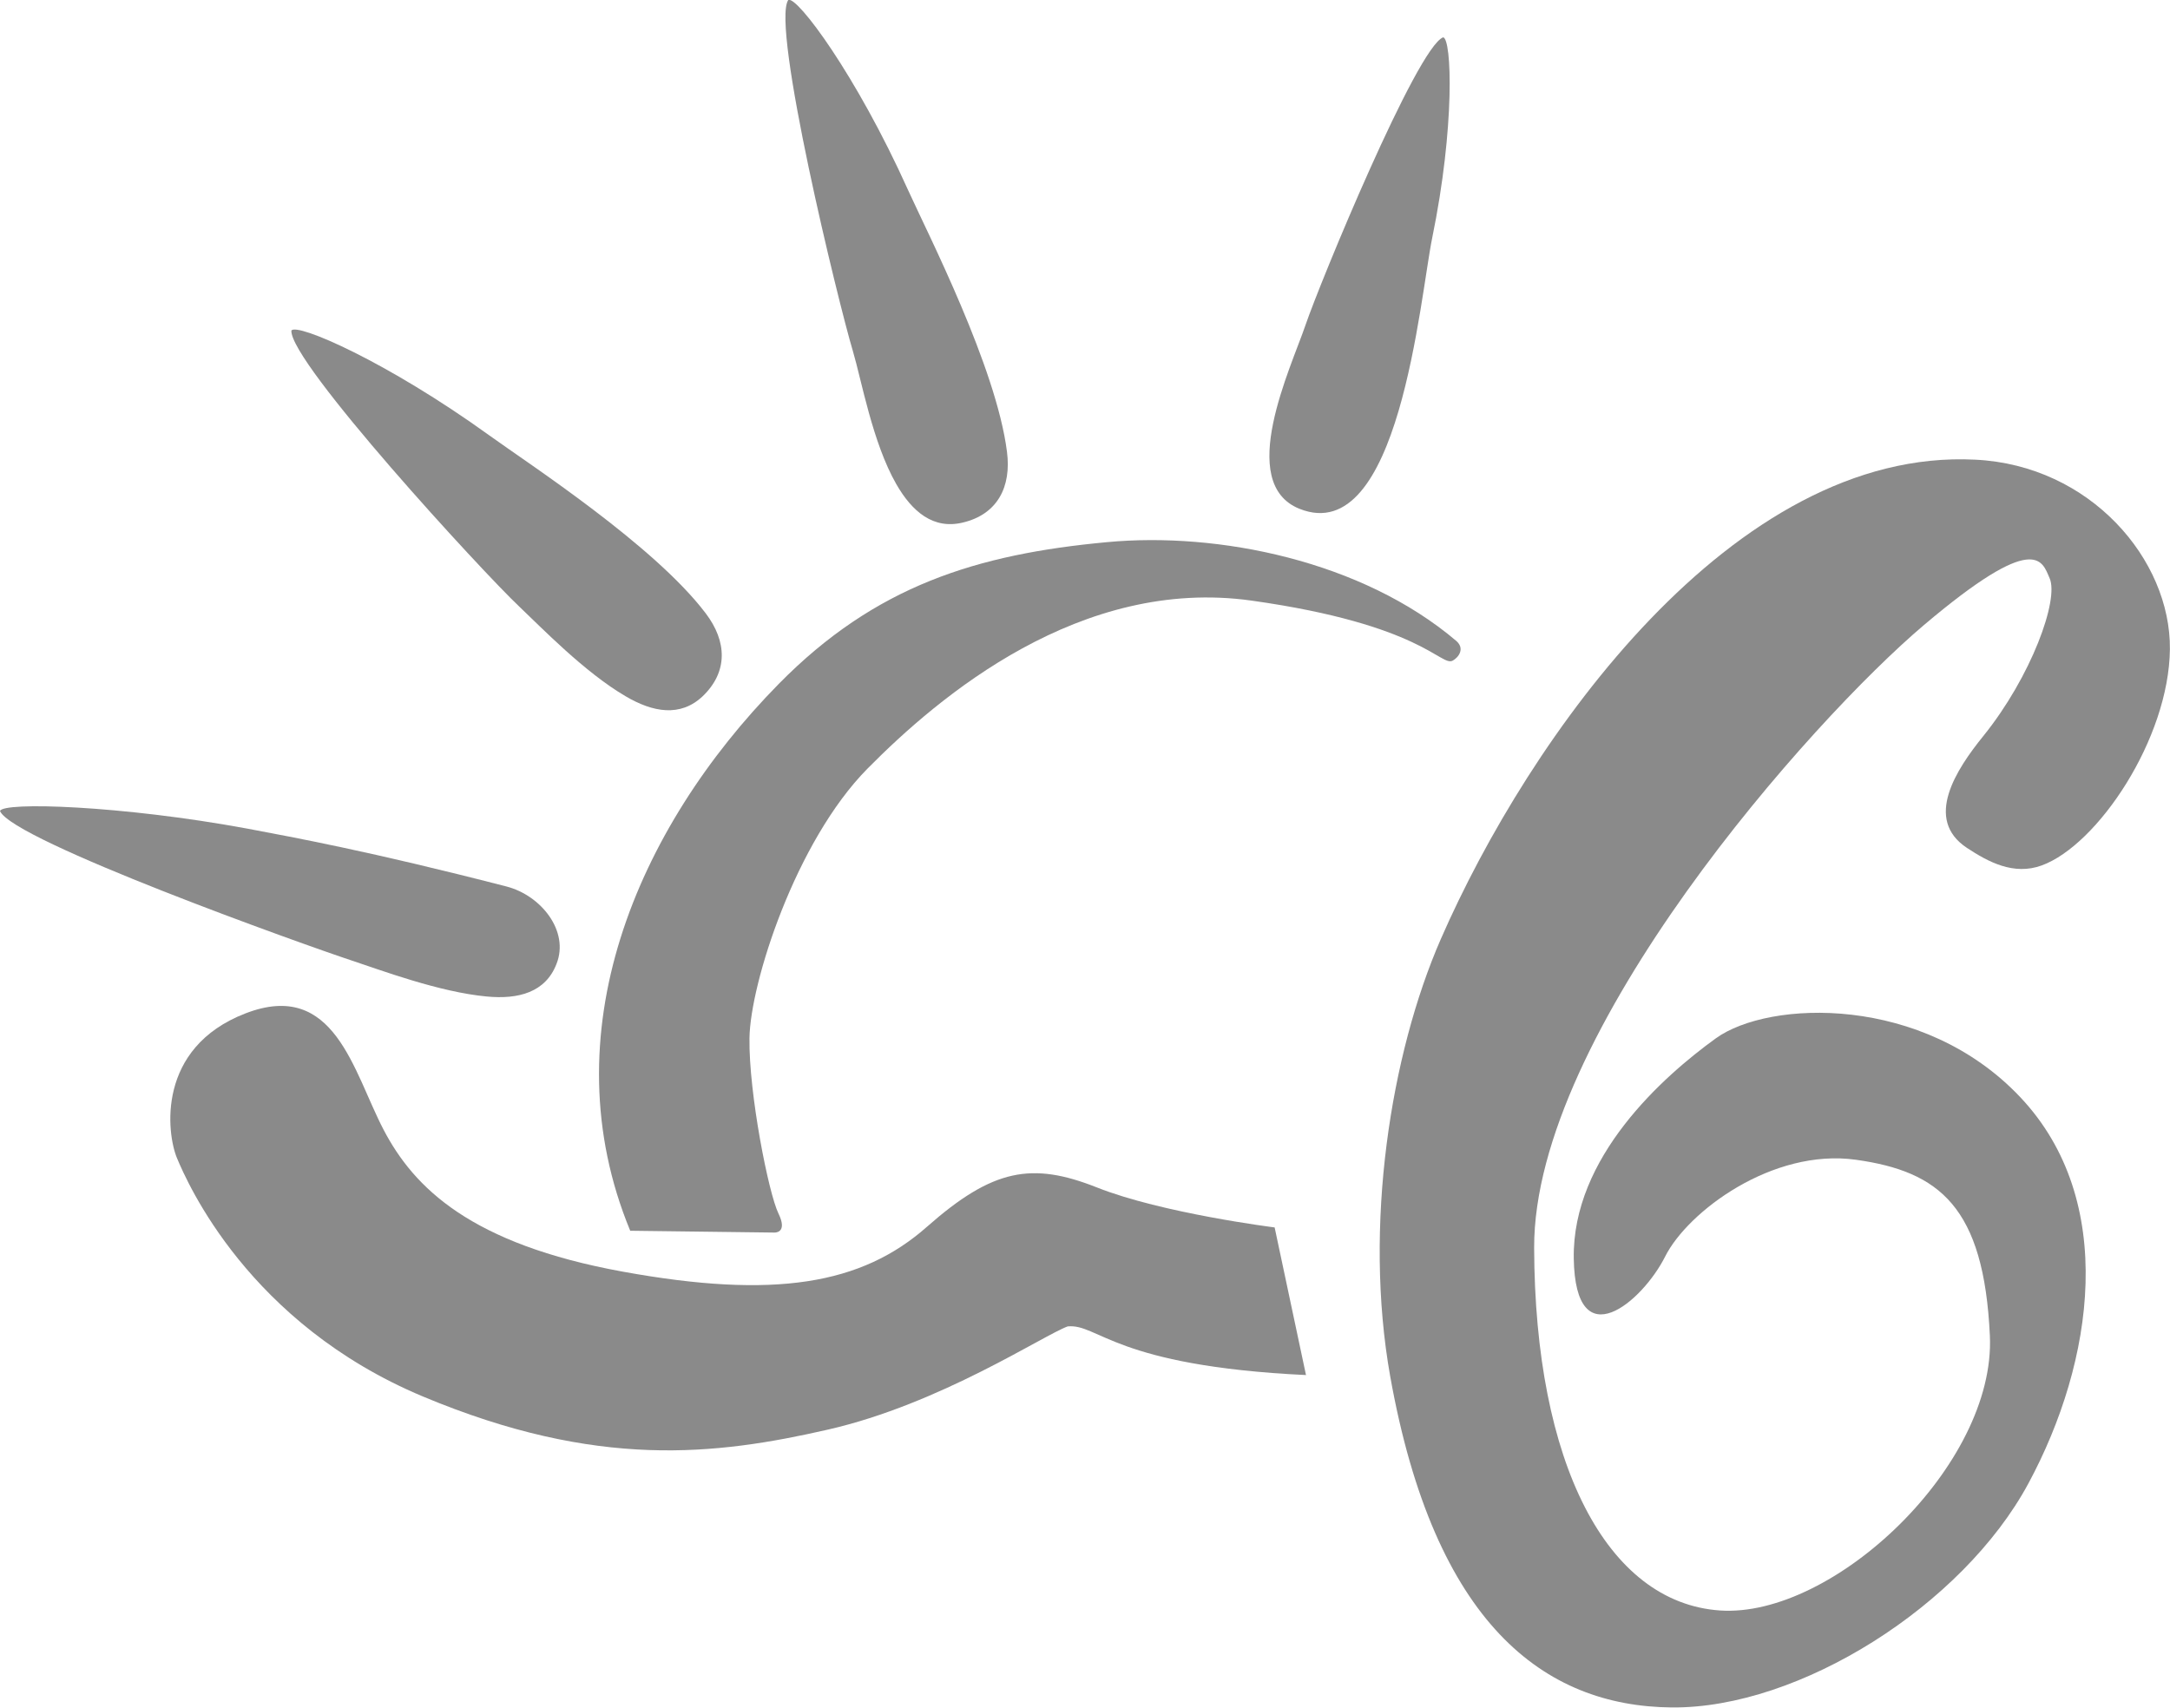
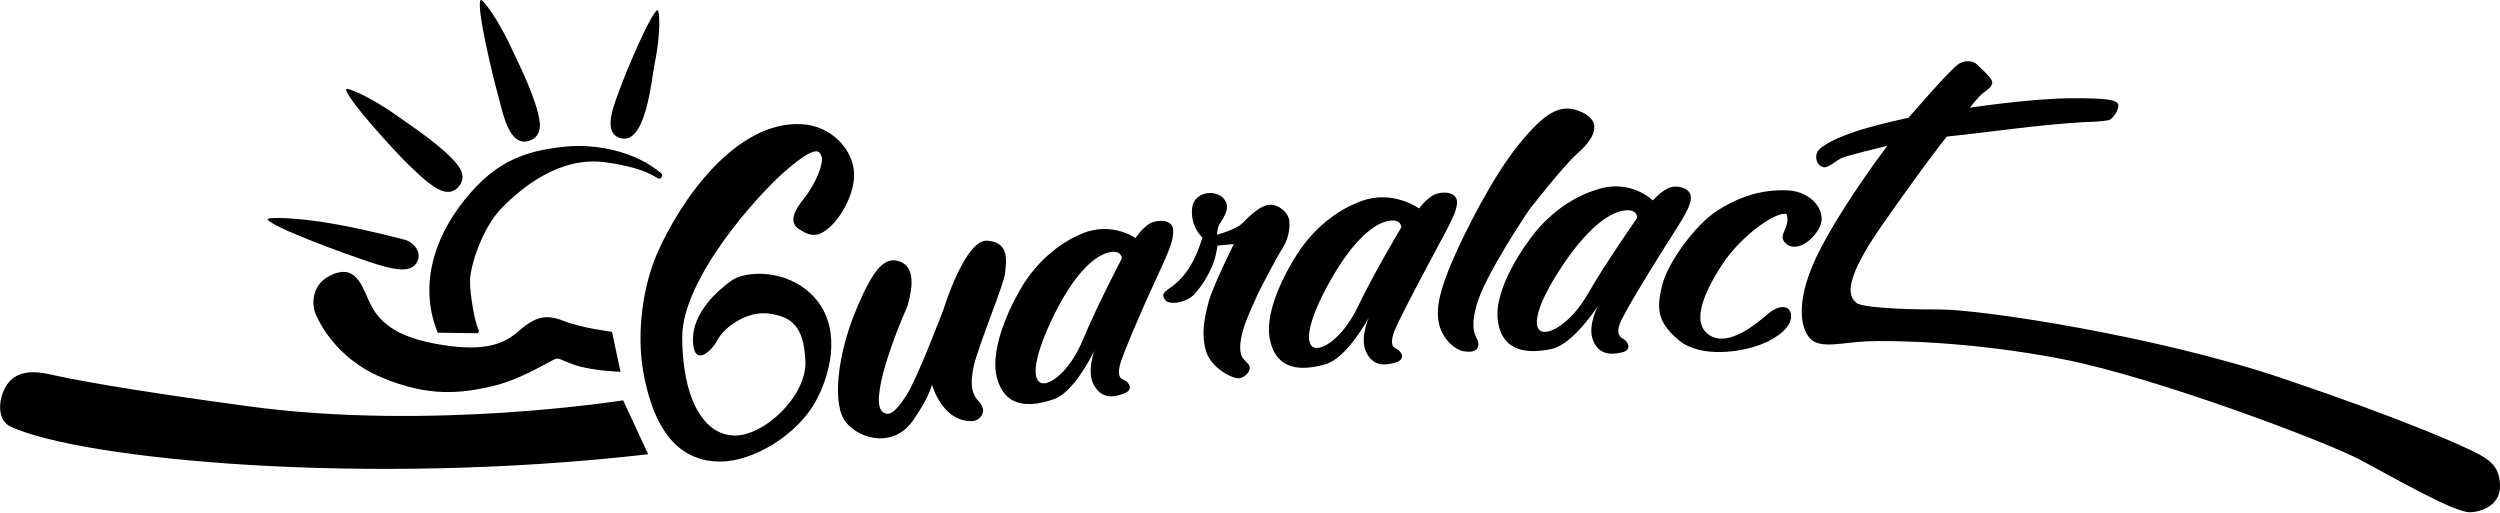
- <svg xmlns="http://www.w3.org/2000/svg" fill="#8a8a8a" viewBox="0 0 443.69 349.13">
+ <svg xmlns="http://www.w3.org/2000/svg" viewBox="0 0 1080 221.28">
+   <defs>
+     <style>.cls-1{fill-rule:evenodd;}</style>
+   </defs>
  <g id="Capa_2" data-name="Capa 2">
    <g id="Capa_1-2" data-name="Capa 1">
-       <path d="M350.83,212.33c-10.84,7.84-29.37,24.32-29.05,45s14.06,8.83,18.68-.37,21.94-22.18,39-19.8,26.19,9.62,27.4,36-32,57.75-55.18,56.17-37.87-30.12-38-74.15,56.77-107.94,79.65-127.32,24.19-13.17,25.73-9.66c2,4.38-3.74,20.17-13.54,32.31-5.51,6.81-12.23,17-3.36,22.87l0,0c4.39,2.89,9.57,5.69,15.32,3.59,11.44-4.2,26-25.91,26.19-44.21S427.4,95.13,403.86,94c-49.49-2.52-91.27,56.87-109.25,98-10.32,23.62-15.83,58.73-10.36,89.46,9.05,50.61,31.46,67.46,57.56,67.7s59.49-20.87,72.93-45.81,18.26-57.84-1.63-78.95S361.7,204.48,350.83,212.33Z" transform="translate(0 0)" />
-       <path d="M183.26,99c3.22,5.61,7.56,9.34,13.63,7.85,7.05-1.68,9.94-7.29,9-14.48-2.19-17.27-16.11-44.44-20.22-53.5C175,15.16,163-.77,161.22,0h-.05c-3.55,5.37,10.27,62,13.22,71.81C176.16,77.77,178.4,90.51,183.26,99Z" transform="translate(0 0)" />
-       <path d="M128.86,251.68v0l29.46.37s2.85.19.84-3.92-6.07-24.56-5.92-35.81,9.43-40.25,24.13-55.14,43.61-39.27,78.54-34.36,38.7,13.58,41.13,12.27c1.17-.65,2.52-2.42.75-4-19.33-16.44-48.75-22.37-71.49-20.22-26.52,2.47-47.29,8.87-67.09,29C130.08,169.51,112.24,211.49,128.86,251.68Z" transform="translate(0 0)" />
-       <path d="M265.71,104.05c20.36,8.13,24.61-43.09,27.13-55.42,4.67-22.74,4-40.66,2.24-41-5.37,2.05-25.21,50.19-28.16,58.87S252.64,98.82,265.71,104.05Z" transform="translate(0 0)" />
-       <path d="M0,165.82v.05s0,0,0,0S0,165.83,0,165.82Z" transform="translate(0 0)" />
-       <path d="M189.56,250.84c-13.4,11.86-31.19,14.85-62.24,9.2s-42.67-17.13-48.88-29-10-30.86-28.25-23.81-16.11,24.56-14,29.6,14.61,33.8,50.28,48.74,59.91,12,82.83,6.77,44-19.28,49-21.1c6.26-.61,9.53,8.08,48.75,9.95l0,.09L260.62,251s-23-2.89-36.32-8.17S203,239,189.56,250.84Z" transform="translate(0 0)" />
-       <path d="M72,196.45c5.83,1.92,17.83,6.44,27.55,7.33,6.44.61,12-.84,14.24-6.68,2.66-6.72-3.18-14-10.23-15.82-28.29-7.29-43.33-10-53.13-11.86C24.92,164.72.55,163.92,0,165.85,2.57,171.91,62.25,193.23,72,196.45Z" transform="translate(0 0)" />
-       <path d="M106.13,124c4.48,4.24,13.4,13.49,21.8,18.39,5.56,3.27,11.16,4.3,15.73,0,5.23-5,5-11.25.61-17-10.5-13.87-36.09-30.49-44.17-36.32C79.05,73.89,60.74,66,59.58,67.59,59.16,74,98.7,117,106.13,124Z" transform="translate(0 0)" />
+       <path class="cls-1" d="M851,46.52s3.65-4.85,6-6.58,4.43-3.23,3.39-5.28S855.19,29,854,27.8s-4.24-2.26-7.73-.26-21.74,23.3-21.74,23.3S808,54.42,799.73,57.43s-14.35,6.19-15,9.12,1,5.28,3,5.68,5.2-2.53,7.41-3.76S815.35,63,815.35,63s-17.68,23-28.88,44.43-8.9,34.29-4.42,38.9,14.4,1.47,24.93,1.1,44.88,0,84.75,7.86,113.17,35.55,127.71,43.26,41.07,23.09,47.76,22.74,12.8-4.21,12.8-11.06-2.64-10.43-8.69-13.76-31.26-14.8-85.18-33-130-29.84-148.3-29.78-34.18-1-36-2.94-7.9-6.1,11.2-33.44S841,59,841,59c20.13-2.08,39.65-5.14,60-6.29a67.7,67.7,0,0,0,9.81-.75c1.28-.26,3.81-3,4.27-5.76s-2.3-3.84-20-3.76S851,46.52,851,46.52m-79.12,46c-4.38-1.55-19.74,9.2-28,21.92s-13.38,25.42-5.22,30.46,19.89-4.86,25.12-9.31,9.89-3.6,10,.88-5.15,9.23-13,12.32-25.89,6.32-35.71-1.95-9.2-14.5-7-23.68,13.87-25.7,23.58-32,19.41-9.33,30.4-8.93,17.89,9.63,13.63,16.7-11,9.7-14.46,6,2.3-6.1.64-12.4ZM660.63,90.63S675,72,681.48,66.28,693,53,683.48,48.5s-16.48.58-27.44,14-23.3,37.84-28.56,50.08-7.44,20.62-5.78,27.55,7.46,11.15,10.48,11.6,6.24.45,6.48-2.91-4.35-4-.78-17,22.78-41.28,22.78-41.28Zm53.44-4.08s4-4.59,7.65-5.63,9,.64,8.75,4.67-3.36,8.67-10.93,20.59S701.16,135.86,699.7,140s.08,5.7,1.62,6.45,4.3,4.64-.74,5.81-10,.86-12.43-5.38,2.21-14.78,2.21-14.78-10.72,16.72-20.13,18.67-21.23,1.92-23.15-12.27,12.3-33.52,16.3-38.4,13.28-14.45,27.44-18.51a24.39,24.39,0,0,1,23.25,5Zm-6.83,7.63s-13.52,19.23-21.17,32.59-17.65,18.53-20.83,16-.9-12,9.55-27.74,19.71-22.85,26.29-24,6.16,3.12,6.16,3.12ZM613.06,90s3.65-4.88,7.2-6.18,9.06-.72,9.17,3.33-2.69,8.88-9.36,21.34-17,31.81-18.21,36-.11,5.66,1.46,6.24,4.62,4.3-.32,5.84-9.89,1.58-12.8-4.42,1.12-14.91,1.12-14.91-9.44,17.49-18.69,20.11-21,3.49-24-10.51,9.76-34.35,13.38-39.49S574.17,92,588,86.9s25,3.14,25,3.14Zm-7.71,8.25s-12.05,20.18-18.67,34.08-16.21,19.81-19.57,17.52-1.79-11.87,7.46-28.38S592.52,97.25,599,95.62s6.38,2.67,6.38,2.67Zm-79.66,3.12s8.19-2.06,11.15-5.07,7.68-7.68,11.73-7.84S556.63,92,557,95.41a19.36,19.36,0,0,1-3,11.92c-2.56,3.86-10,18.37-10,18.37s-5.52,11.63-7,16.85-1.89,10.24.19,12.51,2.42,2.32,2.69,3.55-1.12,3.86-4,4.72-12.7-4.27-14.86-11.6-.82-13.68.94-20.72S533,105.46,533,105.46c-2.26.11-4.69.51-7.06.64a35.79,35.79,0,0,1-2.06,8.35,46,46,0,0,1-7.62,12.37c-3.76,4.19-11.18,5-12.8,2.85s-1.36-3,2.08-5.36c7.54-5.17,11.33-13.3,13.92-21.7a15.06,15.06,0,0,1-4.4-8.8c-.78-5.66,1.2-8.41,4.34-9.77a8.75,8.75,0,0,1,8.51,1c4.4,4,1.07,8.22-1.2,12.09-.85,1.46-.72,2.64-1,4.26Zm-35.12,1.41s3.36-5.07,6.86-6.56,9-1.2,9.33,2.83-.83,7.49-6.8,20.29-15.31,34.4-16.24,38.67.21,5.62,1.81,6.16,4.86,4,0,5.86-9.78,2.14-13-3.73.29-14.93.29-14.93-8.48,18-17.57,21.09-20.8,4.64-24.54-9.17,7.87-34.83,11.2-40.19,11.31-16,24.83-21.89a25.06,25.06,0,0,1,23.82,1.62Zm-5.89,8.8s-10.93,20.83-16.8,35.07-15.12,20.66-18.61,18.56-2.43-11.76,5.89-28.75,16.61-25.23,23-27.17,6.51,2.32,6.51,2.32Zm-92.51,20.11c1.95-7,3.33-16.08-3.23-18.62s-11.49,2.48-19.22,21.07-10.72,41-4,48.64,20.8,10.29,28.69-1.12S402.57,166,402.57,166s4.35,16.34,17.44,15.92c3.2-.11,5.12-3.31,4.64-5.23-.72-2.93-2.4-3.44-3.41-5.39s-2.35-4.58-.64-12.88,13.28-35.81,13.65-40.74,2.05-12.83-7.63-13.71-19,29.63-19,29.63-11.23,29.73-16.11,37.28-7.52,9.06-10.16,7.09-2.18-9.17,1.44-21.31a227.23,227.23,0,0,1,9.42-24.85ZM345.24,99c2.5,1.66,5.46,3.26,8.74,2.06,6.54-2.4,14.83-14.81,15-25.26s-9.3-21.49-22.74-22.16c-28.27-1.44-52.14,32.48-62.41,56-5.89,13.49-9,33.54-5.92,51.09,5.18,28.91,18,38.53,32.89,38.67s34-11.92,41.65-26.16,10.43-33-.93-45.1-29.36-11.36-35.58-6.88-16.77,13.9-16.59,25.74,8,5,10.67-.22,12.54-12.66,22.27-11.3,15,5.49,15.65,20.56-18.26,33-31.52,32.08-21.63-17.2-21.71-42.35,32.43-61.66,45.5-72.72,13.81-7.52,14.69-5.52C356,70,352.73,79.06,347.13,86c-3.15,3.89-7,9.71-1.92,13.07ZM280,196.23l-10.8-23.3s-82.72,13.28-161.47,2.64C53.87,168.29,31,163.86,22,161.81c-6.94-1.58-15.44-2.27-19.74,5.62-3.12,5.74-3.46,14.22,2.4,16.91,30.57,14.08,152.73,26,275.45,11.89Z" />
+       <path class="cls-1" d="M115.52,94.74c.22-1.12,14.19-.67,28.78,2,5.6,1,14.19,2.61,30.35,6.77,4,1,7.36,5.2,5.84,9-1.31,3.33-4.46,4.16-8.14,3.81-5.54-.5-12.4-3.09-15.73-4.18-5.55-1.84-39.74-14.06-41.1-17.5m34-56.11c.67-.9,11.12,3.6,23.15,12.27,4.61,3.33,19.23,12.83,25.23,20.75,2.5,3.3,2.64,6.9-.35,9.73-2.61,2.45-5.81,1.87-9,0-4.8-2.8-9.89-8.08-12.45-10.51C171.9,66.82,149.31,42.28,149.55,38.6ZM207.61,0c1-.46,7.86,8.64,14,22.16,2.35,5.17,10.29,20.69,11.55,30.56C233.66,56.84,232,60,228,61c-3.47.86-5.95-1.28-7.79-4.48-2.77-4.82-4.05-12.1-5.06-15.49-1.68-5.6-9.58-37.95-7.55-41Zm76.45,4.34c1,.19,1.39,10.43-1.28,23.42-1.44,7-3.87,36.29-15.49,31.65-7.47-3-1-16.48.69-21.44S281,5.54,284.06,4.36ZM189.13,143.73l16.82.21s1.63.11.48-2.24-3.46-14-3.38-20.45,5.38-23,13.78-31.5,24.91-22.43,44.86-19.63,22.1,7.76,23.49,7c.67-.38,1.44-1.39.43-2.27-11-9.39-27.84-12.77-40.83-11.55-15.15,1.42-27,5.07-38.32,16.56-16.64,16.94-26.83,40.91-17.33,63.87Zm78.93,16.9-3.68-17.28s-13.15-1.65-20.75-4.66-12.16-2.19-19.84,4.58-17.81,8.48-35.54,5.26-24.38-9.79-27.92-16.59-5.69-17.63-16.14-13.6-9.2,14-8,16.91,8.35,19.3,28.73,27.84,34.21,6.82,47.3,3.86,25.12-11,28-12c3.58-.35,5.44,4.61,27.84,5.68Z" />
    </g>
  </g>
</svg>
